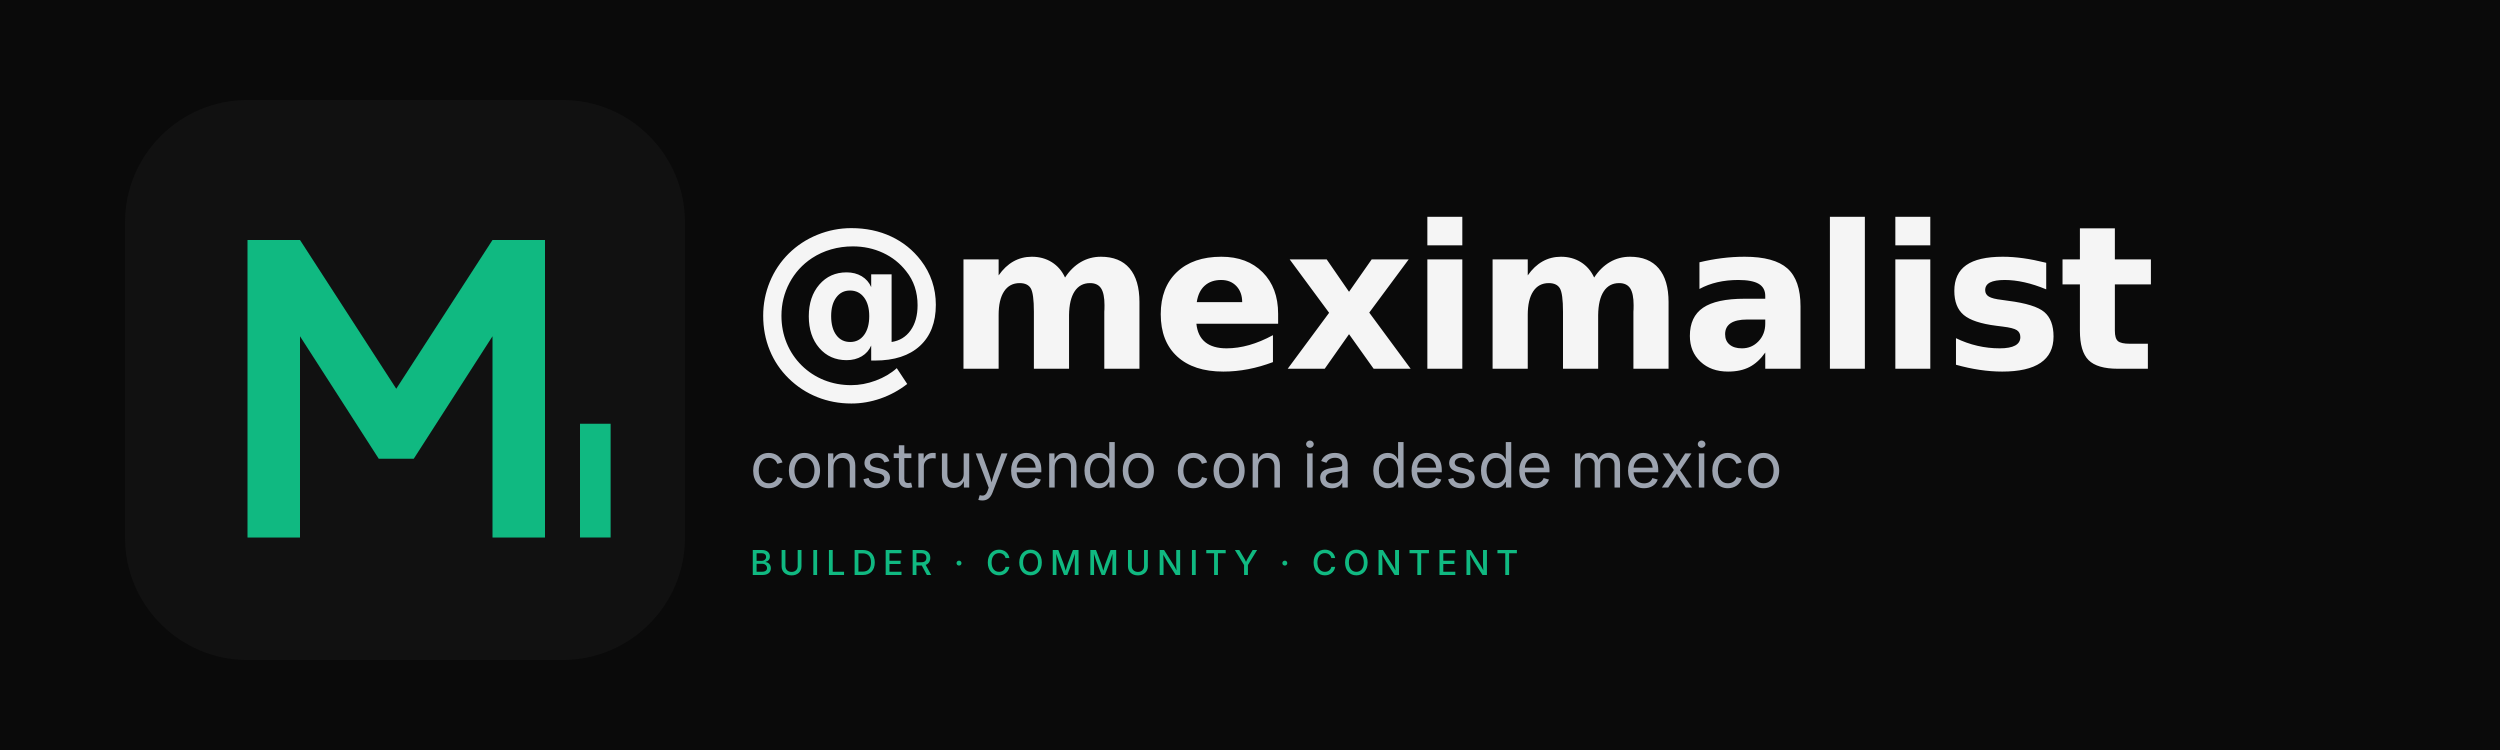
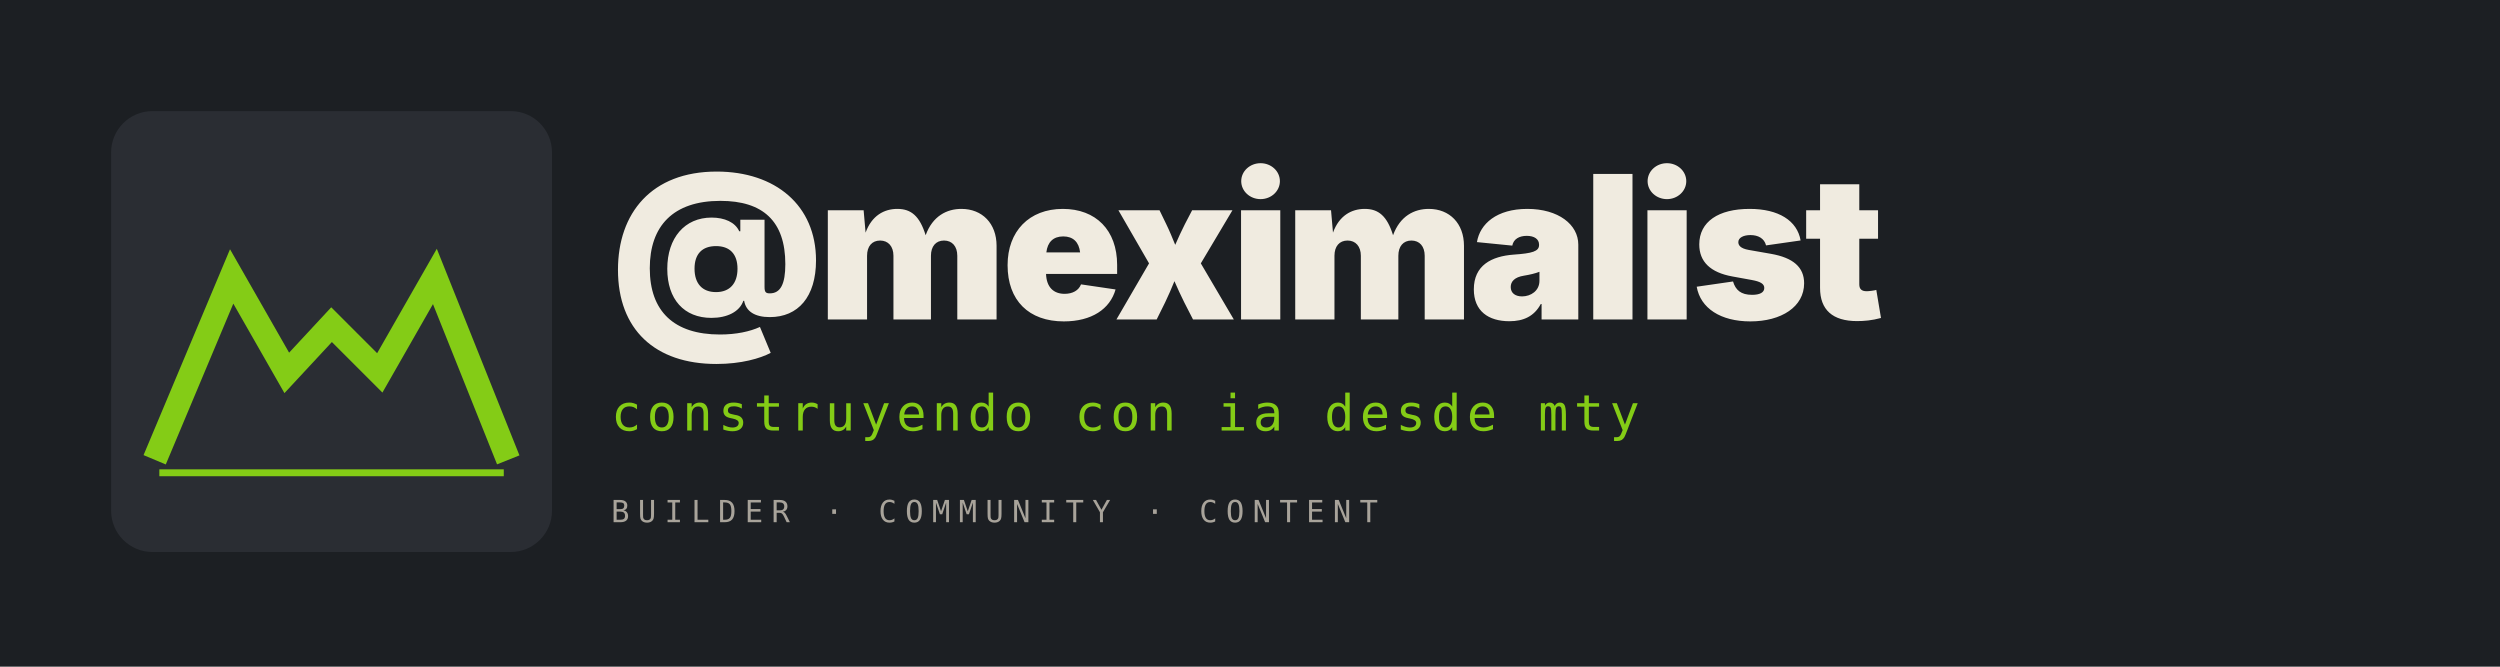
- <svg xmlns="http://www.w3.org/2000/svg" viewBox="0 0 800 240" width="800" height="240">
-   <rect width="800" height="240" fill="#0a0a0a" />
-   <g transform="translate(40, 32) scale(0.7)">
-     <rect width="256" height="256" rx="56" fill="#111111" />
-     <path d="M 56 200 L 56 64 L 80 64 L 124 132 L 168 64 L 192 64 L 192 200 L 168 200 L 168 108 L 132 164 L 116 164 L 80 108 L 80 200 Z" fill="#10b981" />
-     <rect x="208" y="148" width="14" height="52" fill="#10b981" />
+ <svg xmlns="http://www.w3.org/2000/svg" viewBox="0 0 900 240" width="900" height="240">
+   <rect width="900" height="240" fill="#1c1f23" />
+   <g transform="translate(40, 40) scale(0.62)">
+     <rect width="256" height="256" rx="24" fill="#2a2d33" />
+     <g stroke="#84cc16" stroke-width="14" stroke-linecap="square" stroke-linejoin="miter" fill="none">
+       <path d="M 28 196 L 70 96 L 102 152 L 128 124 L 156 152 L 188 96 L 228 196" />
+     </g>
+     <rect x="28" y="208" width="200" height="4" fill="#84cc16" />
  </g>
-   <g transform="translate(240, 0)">
-     <text x="0" y="118" font-family="'Exo 2', 'DejaVu Sans', sans-serif" font-weight="800" font-size="64" fill="#f5f5f5" letter-spacing="-1">@meximalist</text>
-     <text x="0" y="156" font-family="'Inter', 'DejaVu Sans', sans-serif" font-weight="400" font-size="20" fill="#9ca3af">construyendo con ia desde mexico</text>
-     <g transform="translate(0, 184)" font-family="'Inter', 'DejaVu Sans', sans-serif" font-weight="500" font-size="11" fill="#10b981" letter-spacing="2">
-       <text>BUILDER · COMMUNITY · CONTENT</text>
+   <g transform="translate(220, 0)">
+     <text x="0" y="115" font-family="'Inter', system-ui, sans-serif" font-weight="900" font-size="72" fill="#f0ebe0" letter-spacing="-1.8">@meximalist</text>
+     <text x="0" y="155" font-family="'JetBrains Mono', monospace" font-size="18" fill="#84cc16" letter-spacing="2">construyendo con ia desde mty</text>
+     <g transform="translate(0, 188)" font-family="'JetBrains Mono', monospace" font-size="11" fill="#a8a39a" letter-spacing="3">
+       <text>BUILDER  ·  COMMUNITY  ·  CONTENT</text>
    </g>
  </g>
</svg>
